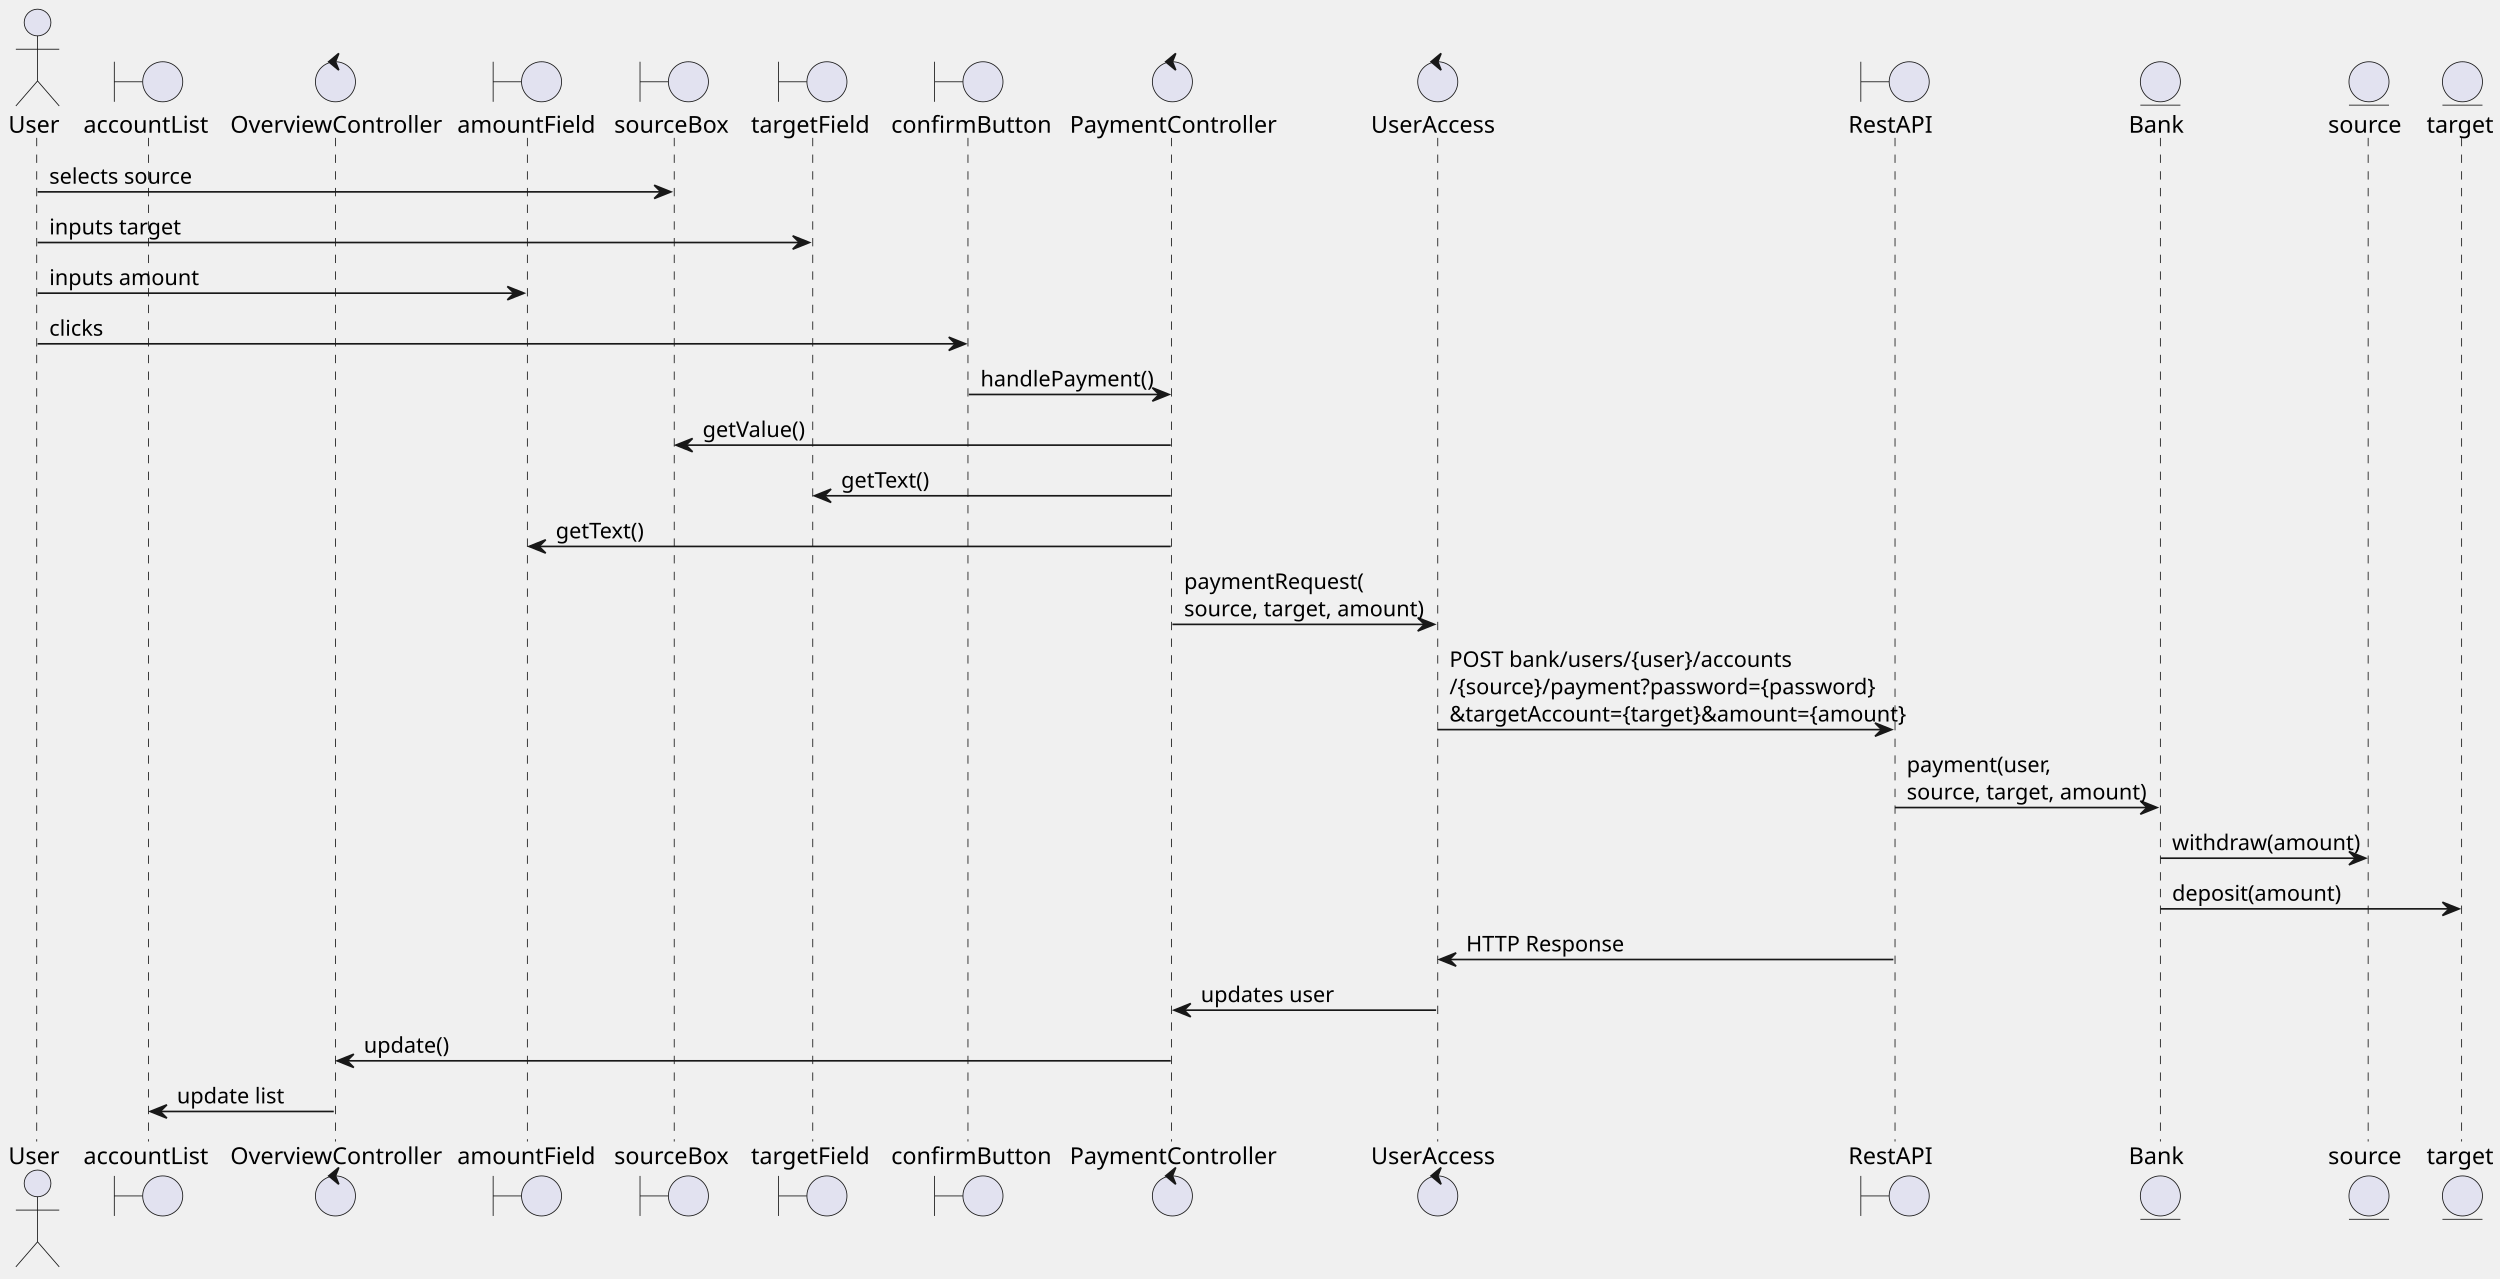
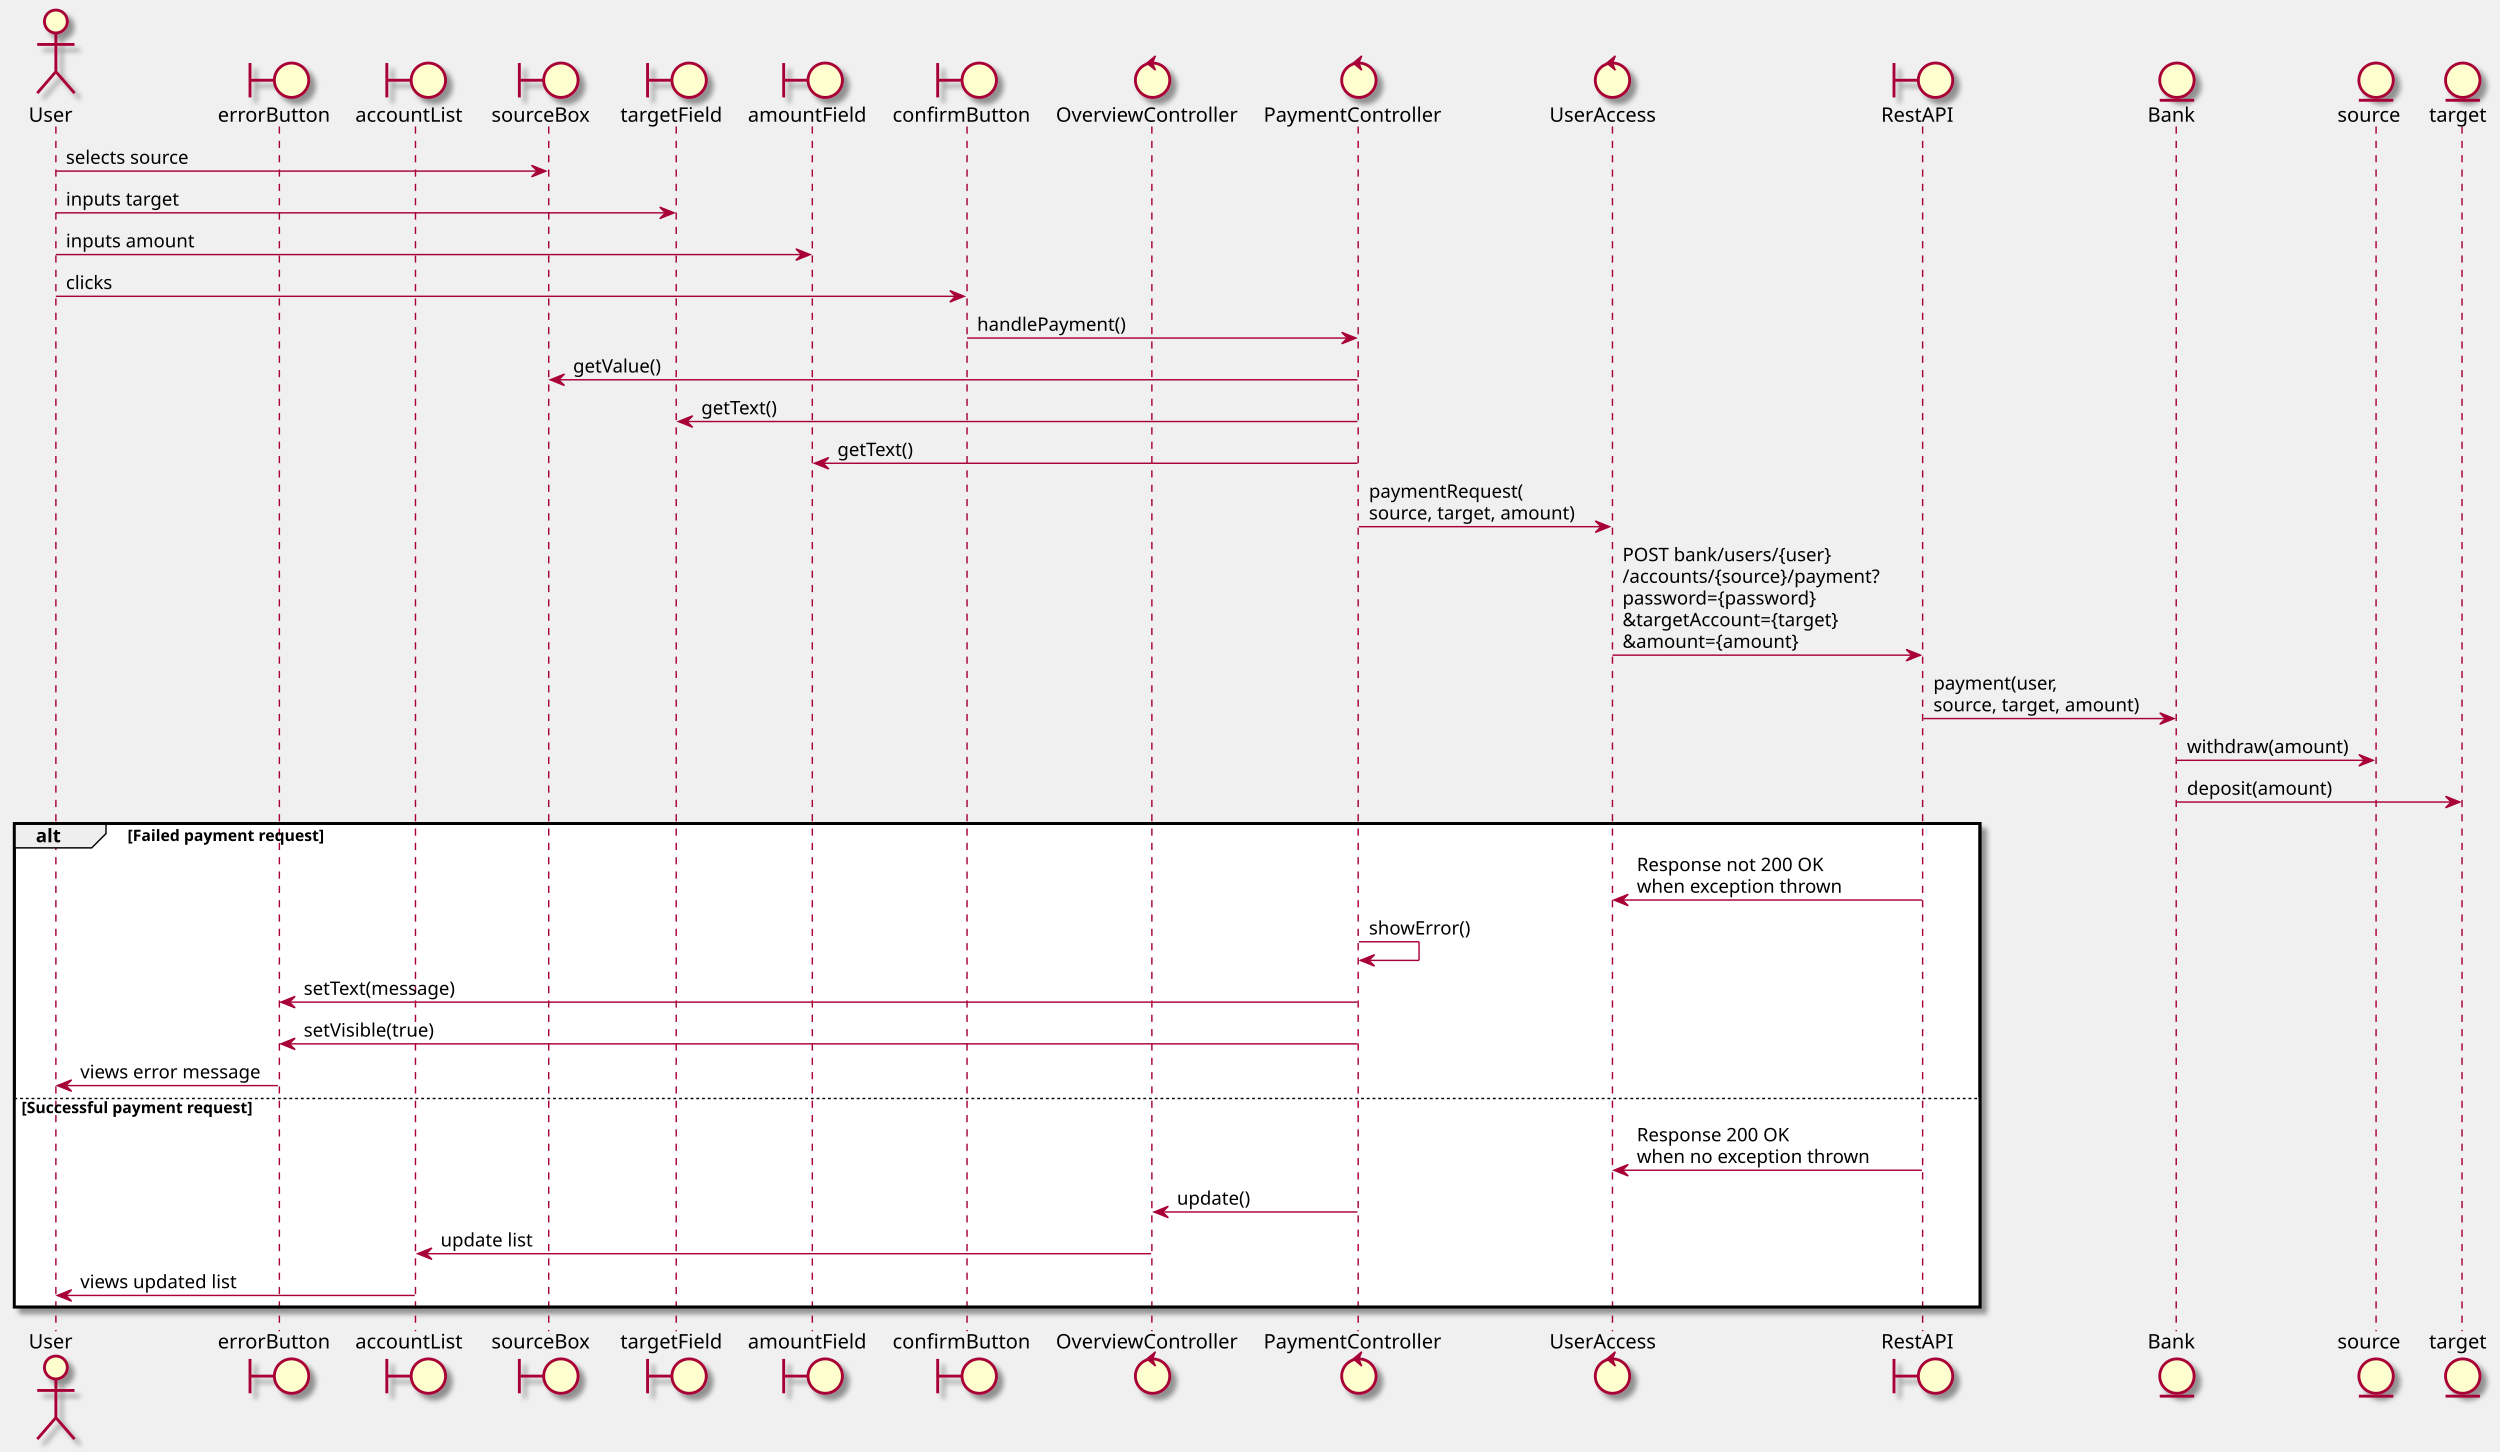
- <svg xmlns="http://www.w3.org/2000/svg" contentStyleType="text/css" height="766px" preserveAspectRatio="none" style="width:1498px;height:766px;background:#FFFFFF;" version="1.1" viewBox="0 0 1498 766" width="1498px" zoomAndPan="magnify">
-   <defs />
+ <svg xmlns="http://www.w3.org/2000/svg" contentScriptType="application/ecmascript" contentStyleType="text/css" height="1013px" preserveAspectRatio="none" style="width:1745px;height:1013px;" version="1.1" viewBox="0 0 1745 1013" width="1745px" zoomAndPan="magnify">
+   <defs>
+     <filter height="300%" id="f124wx76p7he9" width="300%" x="-1" y="-1">
+       <feGaussianBlur result="blurOut" stdDeviation="2.0" />
+       <feColorMatrix in="blurOut" result="blurOut2" type="matrix" values="0 0 0 0 0 0 0 0 0 0 0 0 0 0 0 0 0 0 .4 0" />
+       <feOffset dx="4.0" dy="4.0" in="blurOut2" result="blurOut3" />
+       <feBlend in="SourceGraphic" in2="blurOut3" mode="normal" />
+     </filter>
+   </defs>
  <g>
-     <line style="stroke:#181818;stroke-width:0.5;stroke-dasharray:5.0,5.0;" x1="22" x2="22" y1="82.609" y2="683.992" />
-     <line style="stroke:#181818;stroke-width:0.5;stroke-dasharray:5.0,5.0;" x1="89" x2="89" y1="82.609" y2="683.992" />
-     <line style="stroke:#181818;stroke-width:0.5;stroke-dasharray:5.0,5.0;" x1="201" x2="201" y1="82.609" y2="683.992" />
-     <line style="stroke:#181818;stroke-width:0.5;stroke-dasharray:5.0,5.0;" x1="316" x2="316" y1="82.609" y2="683.992" />
-     <line style="stroke:#181818;stroke-width:0.5;stroke-dasharray:5.0,5.0;" x1="404" x2="404" y1="82.609" y2="683.992" />
-     <line style="stroke:#181818;stroke-width:0.5;stroke-dasharray:5.0,5.0;" x1="487" x2="487" y1="82.609" y2="683.992" />
-     <line style="stroke:#181818;stroke-width:0.5;stroke-dasharray:5.0,5.0;" x1="580" x2="580" y1="82.609" y2="683.992" />
-     <line style="stroke:#181818;stroke-width:0.5;stroke-dasharray:5.0,5.0;" x1="702" x2="702" y1="82.609" y2="683.992" />
-     <line style="stroke:#181818;stroke-width:0.5;stroke-dasharray:5.0,5.0;" x1="861.5" x2="861.5" y1="82.609" y2="683.992" />
-     <line style="stroke:#181818;stroke-width:0.5;stroke-dasharray:5.0,5.0;" x1="1135.5" x2="1135.5" y1="82.609" y2="683.992" />
-     <line style="stroke:#181818;stroke-width:0.5;stroke-dasharray:5.0,5.0;" x1="1294.5" x2="1294.5" y1="82.609" y2="683.992" />
-     <line style="stroke:#181818;stroke-width:0.5;stroke-dasharray:5.0,5.0;" x1="1419" x2="1419" y1="82.609" y2="683.992" />
-     <line style="stroke:#181818;stroke-width:0.5;stroke-dasharray:5.0,5.0;" x1="1475" x2="1475" y1="82.609" y2="683.992" />
-     <text fill="#000000" font-family="sans-serif" font-size="14" lengthAdjust="spacing" textLength="29" x="5" y="79.533">User</text>
-     <ellipse cx="22.5" cy="13.5" fill="#E2E2F0" rx="8" ry="8" style="stroke:#181818;stroke-width:0.5;" />
-     <path d="M22.5,21.5 L22.5,48.5 M9.5,29.5 L35.5,29.5 M22.5,48.5 L9.5,63.5 M22.5,48.5 L35.5,63.5 " fill="none" style="stroke:#181818;stroke-width:0.5;" />
-     <text fill="#000000" font-family="sans-serif" font-size="14" lengthAdjust="spacing" textLength="29" x="5" y="697.525">User</text>
-     <ellipse cx="22.5" cy="709.102" fill="#E2E2F0" rx="8" ry="8" style="stroke:#181818;stroke-width:0.5;" />
-     <path d="M22.5,717.102 L22.5,744.102 M9.5,725.102 L35.5,725.102 M22.5,744.102 L9.5,759.102 M22.5,744.102 L35.5,759.102 " fill="none" style="stroke:#181818;stroke-width:0.5;" />
-     <text fill="#000000" font-family="sans-serif" font-size="14" lengthAdjust="spacing" textLength="72" x="50" y="79.533">accountList</text>
-     <path d="M68.5,37 L68.5,61 M68.5,49 L85.5,49 " fill="none" style="stroke:#181818;stroke-width:0.5;" />
-     <ellipse cx="97.5" cy="49" fill="#E2E2F0" rx="12" ry="12" style="stroke:#181818;stroke-width:0.5;" />
-     <text fill="#000000" font-family="sans-serif" font-size="14" lengthAdjust="spacing" textLength="72" x="50" y="697.525">accountList</text>
-     <path d="M68.5,704.602 L68.5,728.602 M68.5,716.602 L85.5,716.602 " fill="none" style="stroke:#181818;stroke-width:0.5;" />
-     <ellipse cx="97.5" cy="716.602" fill="#E2E2F0" rx="12" ry="12" style="stroke:#181818;stroke-width:0.5;" />
-     <text fill="#000000" font-family="sans-serif" font-size="14" lengthAdjust="spacing" textLength="120" x="138" y="79.533">OverviewController</text>
-     <ellipse cx="201" cy="49" fill="#E2E2F0" rx="12" ry="12" style="stroke:#181818;stroke-width:0.5;" />
-     <polygon fill="#181818" points="197,37,203,32,201,37,203,42,197,37" style="stroke:#181818;stroke-width:1.0;" />
-     <text fill="#000000" font-family="sans-serif" font-size="14" lengthAdjust="spacing" textLength="120" x="138" y="697.525">OverviewController</text>
-     <ellipse cx="201" cy="716.602" fill="#E2E2F0" rx="12" ry="12" style="stroke:#181818;stroke-width:0.5;" />
-     <polygon fill="#181818" points="197,704.602,203,699.602,201,704.602,203,709.602,197,704.602" style="stroke:#181818;stroke-width:1.0;" />
-     <text fill="#000000" font-family="sans-serif" font-size="14" lengthAdjust="spacing" textLength="78" x="274" y="79.533">amountField</text>
-     <path d="M295.5,37 L295.5,61 M295.5,49 L312.5,49 " fill="none" style="stroke:#181818;stroke-width:0.5;" />
-     <ellipse cx="324.5" cy="49" fill="#E2E2F0" rx="12" ry="12" style="stroke:#181818;stroke-width:0.5;" />
-     <text fill="#000000" font-family="sans-serif" font-size="14" lengthAdjust="spacing" textLength="78" x="274" y="697.525">amountField</text>
-     <path d="M295.5,704.602 L295.5,728.602 M295.5,716.602 L312.5,716.602 " fill="none" style="stroke:#181818;stroke-width:0.5;" />
-     <ellipse cx="324.5" cy="716.602" fill="#E2E2F0" rx="12" ry="12" style="stroke:#181818;stroke-width:0.5;" />
-     <text fill="#000000" font-family="sans-serif" font-size="14" lengthAdjust="spacing" textLength="66" x="368" y="79.533">sourceBox</text>
-     <path d="M383.5,37 L383.5,61 M383.5,49 L400.5,49 " fill="none" style="stroke:#181818;stroke-width:0.5;" />
-     <ellipse cx="412.5" cy="49" fill="#E2E2F0" rx="12" ry="12" style="stroke:#181818;stroke-width:0.5;" />
-     <text fill="#000000" font-family="sans-serif" font-size="14" lengthAdjust="spacing" textLength="66" x="368" y="697.525">sourceBox</text>
-     <path d="M383.5,704.602 L383.5,728.602 M383.5,716.602 L400.5,716.602 " fill="none" style="stroke:#181818;stroke-width:0.5;" />
-     <ellipse cx="412.5" cy="716.602" fill="#E2E2F0" rx="12" ry="12" style="stroke:#181818;stroke-width:0.5;" />
-     <text fill="#000000" font-family="sans-serif" font-size="14" lengthAdjust="spacing" textLength="68" x="450" y="79.533">targetField</text>
-     <path d="M466.5,37 L466.5,61 M466.5,49 L483.5,49 " fill="none" style="stroke:#181818;stroke-width:0.5;" />
-     <ellipse cx="495.5" cy="49" fill="#E2E2F0" rx="12" ry="12" style="stroke:#181818;stroke-width:0.5;" />
-     <text fill="#000000" font-family="sans-serif" font-size="14" lengthAdjust="spacing" textLength="68" x="450" y="697.525">targetField</text>
-     <path d="M466.5,704.602 L466.5,728.602 M466.5,716.602 L483.5,716.602 " fill="none" style="stroke:#181818;stroke-width:0.5;" />
-     <ellipse cx="495.5" cy="716.602" fill="#E2E2F0" rx="12" ry="12" style="stroke:#181818;stroke-width:0.5;" />
-     <text fill="#000000" font-family="sans-serif" font-size="14" lengthAdjust="spacing" textLength="87" x="534" y="79.533">confirmButton</text>
-     <path d="M560,37 L560,61 M560,49 L577,49 " fill="none" style="stroke:#181818;stroke-width:0.5;" />
-     <ellipse cx="589" cy="49" fill="#E2E2F0" rx="12" ry="12" style="stroke:#181818;stroke-width:0.5;" />
-     <text fill="#000000" font-family="sans-serif" font-size="14" lengthAdjust="spacing" textLength="87" x="534" y="697.525">confirmButton</text>
-     <path d="M560,704.602 L560,728.602 M560,716.602 L577,716.602 " fill="none" style="stroke:#181818;stroke-width:0.5;" />
-     <ellipse cx="589" cy="716.602" fill="#E2E2F0" rx="12" ry="12" style="stroke:#181818;stroke-width:0.5;" />
-     <text fill="#000000" font-family="sans-serif" font-size="14" lengthAdjust="spacing" textLength="117" x="641" y="79.533">PaymentController</text>
-     <ellipse cx="702.5" cy="49" fill="#E2E2F0" rx="12" ry="12" style="stroke:#181818;stroke-width:0.5;" />
-     <polygon fill="#181818" points="698.5,37,704.5,32,702.5,37,704.5,42,698.5,37" style="stroke:#181818;stroke-width:1.0;" />
-     <text fill="#000000" font-family="sans-serif" font-size="14" lengthAdjust="spacing" textLength="117" x="641" y="697.525">PaymentController</text>
-     <ellipse cx="702.5" cy="716.602" fill="#E2E2F0" rx="12" ry="12" style="stroke:#181818;stroke-width:0.5;" />
-     <polygon fill="#181818" points="698.5,704.602,704.5,699.602,702.5,704.602,704.5,709.602,698.5,704.602" style="stroke:#181818;stroke-width:1.0;" />
-     <text fill="#000000" font-family="sans-serif" font-size="14" lengthAdjust="spacing" textLength="74" x="821.5" y="79.533">UserAccess</text>
-     <ellipse cx="861.5" cy="49" fill="#E2E2F0" rx="12" ry="12" style="stroke:#181818;stroke-width:0.5;" />
-     <polygon fill="#181818" points="857.5,37,863.5,32,861.5,37,863.5,42,857.5,37" style="stroke:#181818;stroke-width:1.0;" />
-     <text fill="#000000" font-family="sans-serif" font-size="14" lengthAdjust="spacing" textLength="74" x="821.5" y="697.525">UserAccess</text>
-     <ellipse cx="861.5" cy="716.602" fill="#E2E2F0" rx="12" ry="12" style="stroke:#181818;stroke-width:0.5;" />
-     <polygon fill="#181818" points="857.5,704.602,863.5,699.602,861.5,704.602,863.5,709.602,857.5,704.602" style="stroke:#181818;stroke-width:1.0;" />
-     <text fill="#000000" font-family="sans-serif" font-size="14" lengthAdjust="spacing" textLength="50" x="1107.5" y="79.533">RestAPI</text>
-     <path d="M1115,37 L1115,61 M1115,49 L1132,49 " fill="none" style="stroke:#181818;stroke-width:0.5;" />
-     <ellipse cx="1144" cy="49" fill="#E2E2F0" rx="12" ry="12" style="stroke:#181818;stroke-width:0.5;" />
-     <text fill="#000000" font-family="sans-serif" font-size="14" lengthAdjust="spacing" textLength="50" x="1107.5" y="697.525">RestAPI</text>
-     <path d="M1115,704.602 L1115,728.602 M1115,716.602 L1132,716.602 " fill="none" style="stroke:#181818;stroke-width:0.5;" />
-     <ellipse cx="1144" cy="716.602" fill="#E2E2F0" rx="12" ry="12" style="stroke:#181818;stroke-width:0.5;" />
-     <text fill="#000000" font-family="sans-serif" font-size="14" lengthAdjust="spacing" textLength="32" x="1275.5" y="79.533">Bank</text>
-     <ellipse cx="1294.5" cy="49" fill="#E2E2F0" rx="12" ry="12" style="stroke:#181818;stroke-width:0.5;" />
-     <line style="stroke:#181818;stroke-width:0.5;" x1="1282.5" x2="1306.5" y1="63" y2="63" />
-     <text fill="#000000" font-family="sans-serif" font-size="14" lengthAdjust="spacing" textLength="32" x="1275.5" y="697.525">Bank</text>
-     <ellipse cx="1294.5" cy="716.602" fill="#E2E2F0" rx="12" ry="12" style="stroke:#181818;stroke-width:0.5;" />
-     <line style="stroke:#181818;stroke-width:0.5;" x1="1282.5" x2="1306.5" y1="730.602" y2="730.602" />
-     <text fill="#000000" font-family="sans-serif" font-size="14" lengthAdjust="spacing" textLength="43" x="1395" y="79.533">source</text>
-     <ellipse cx="1419.5" cy="49" fill="#E2E2F0" rx="12" ry="12" style="stroke:#181818;stroke-width:0.5;" />
-     <line style="stroke:#181818;stroke-width:0.5;" x1="1407.5" x2="1431.5" y1="63" y2="63" />
-     <text fill="#000000" font-family="sans-serif" font-size="14" lengthAdjust="spacing" textLength="43" x="1395" y="697.525">source</text>
-     <ellipse cx="1419.5" cy="716.602" fill="#E2E2F0" rx="12" ry="12" style="stroke:#181818;stroke-width:0.5;" />
-     <line style="stroke:#181818;stroke-width:0.5;" x1="1407.5" x2="1431.5" y1="730.602" y2="730.602" />
-     <text fill="#000000" font-family="sans-serif" font-size="14" lengthAdjust="spacing" textLength="37" x="1454" y="79.533">target</text>
-     <ellipse cx="1475.5" cy="49" fill="#E2E2F0" rx="12" ry="12" style="stroke:#181818;stroke-width:0.5;" />
-     <line style="stroke:#181818;stroke-width:0.5;" x1="1463.5" x2="1487.5" y1="63" y2="63" />
-     <text fill="#000000" font-family="sans-serif" font-size="14" lengthAdjust="spacing" textLength="37" x="1454" y="697.525">target</text>
-     <ellipse cx="1475.5" cy="716.602" fill="#E2E2F0" rx="12" ry="12" style="stroke:#181818;stroke-width:0.5;" />
-     <line style="stroke:#181818;stroke-width:0.5;" x1="1463.5" x2="1487.5" y1="730.602" y2="730.602" />
-     <polygon fill="#181818" points="392,110.961,402,114.961,392,118.961,396,114.961" style="stroke:#181818;stroke-width:1.0;" />
-     <line style="stroke:#181818;stroke-width:1.0;" x1="22.5" x2="398" y1="114.961" y2="114.961" />
-     <text fill="#000000" font-family="sans-serif" font-size="13" lengthAdjust="spacing" textLength="85" x="29.5" y="110.105">selects source</text>
-     <polygon fill="#181818" points="475,141.312,485,145.312,475,149.312,479,145.312" style="stroke:#181818;stroke-width:1.0;" />
-     <line style="stroke:#181818;stroke-width:1.0;" x1="22.5" x2="481" y1="145.312" y2="145.312" />
-     <text fill="#000000" font-family="sans-serif" font-size="13" lengthAdjust="spacing" textLength="72" x="29.5" y="140.456">inputs target</text>
-     <polygon fill="#181818" points="304,171.664,314,175.664,304,179.664,308,175.664" style="stroke:#181818;stroke-width:1.0;" />
-     <line style="stroke:#181818;stroke-width:1.0;" x1="22.5" x2="310" y1="175.664" y2="175.664" />
-     <text fill="#000000" font-family="sans-serif" font-size="13" lengthAdjust="spacing" textLength="82" x="29.5" y="170.808">inputs amount</text>
-     <polygon fill="#181818" points="568.5,202.016,578.5,206.016,568.5,210.016,572.5,206.016" style="stroke:#181818;stroke-width:1.0;" />
-     <line style="stroke:#181818;stroke-width:1.0;" x1="22.5" x2="574.5" y1="206.016" y2="206.016" />
-     <text fill="#000000" font-family="sans-serif" font-size="13" lengthAdjust="spacing" textLength="34" x="29.5" y="201.159">clicks</text>
-     <polygon fill="#181818" points="690.5,232.367,700.5,236.367,690.5,240.367,694.5,236.367" style="stroke:#181818;stroke-width:1.0;" />
-     <line style="stroke:#181818;stroke-width:1.0;" x1="580.5" x2="696.5" y1="236.367" y2="236.367" />
-     <text fill="#000000" font-family="sans-serif" font-size="13" lengthAdjust="spacing" textLength="98" x="587.5" y="231.511">handlePayment()</text>
-     <polygon fill="#181818" points="415,262.719,405,266.719,415,270.719,411,266.719" style="stroke:#181818;stroke-width:1.0;" />
-     <line style="stroke:#181818;stroke-width:1.0;" x1="409" x2="701.5" y1="266.719" y2="266.719" />
-     <text fill="#000000" font-family="sans-serif" font-size="13" lengthAdjust="spacing" textLength="59" x="421" y="261.862">getValue()</text>
-     <polygon fill="#181818" points="498,293.07,488,297.07,498,301.07,494,297.07" style="stroke:#181818;stroke-width:1.0;" />
-     <line style="stroke:#181818;stroke-width:1.0;" x1="492" x2="701.5" y1="297.07" y2="297.07" />
-     <text fill="#000000" font-family="sans-serif" font-size="13" lengthAdjust="spacing" textLength="51" x="504" y="292.214">getText()</text>
-     <polygon fill="#181818" points="327,323.422,317,327.422,327,331.422,323,327.422" style="stroke:#181818;stroke-width:1.0;" />
-     <line style="stroke:#181818;stroke-width:1.0;" x1="321" x2="701.5" y1="327.422" y2="327.422" />
-     <text fill="#000000" font-family="sans-serif" font-size="13" lengthAdjust="spacing" textLength="51" x="333" y="322.565">getText()</text>
-     <polygon fill="#181818" points="849.5,370.125,859.5,374.125,849.5,378.125,853.5,374.125" style="stroke:#181818;stroke-width:1.0;" />
-     <line style="stroke:#181818;stroke-width:1.0;" x1="702.5" x2="855.5" y1="374.125" y2="374.125" />
-     <text fill="#000000" font-family="sans-serif" font-size="13" lengthAdjust="spacing" textLength="102" x="709.5" y="352.917">paymentRequest(</text>
-     <text fill="#000000" font-family="sans-serif" font-size="13" lengthAdjust="spacing" textLength="135" x="709.5" y="369.269">source, target, amount)</text>
-     <polygon fill="#181818" points="1123.5,433.18,1133.5,437.18,1123.5,441.18,1127.5,437.18" style="stroke:#181818;stroke-width:1.0;" />
-     <line style="stroke:#181818;stroke-width:1.0;" x1="861.5" x2="1129.5" y1="437.18" y2="437.18" />
-     <text fill="#000000" font-family="sans-serif" font-size="13" lengthAdjust="spacing" textLength="197" x="868.5" y="399.62">POST bank/users/{user}/accounts</text>
-     <text fill="#000000" font-family="sans-serif" font-size="13" lengthAdjust="spacing" textLength="238" x="868.5" y="415.972">/{source}/payment?password={password}</text>
-     <text fill="#000000" font-family="sans-serif" font-size="13" lengthAdjust="spacing" textLength="250" x="868.5" y="432.323">&amp;targetAccount={target}&amp;amount={amount}</text>
-     <polygon fill="#181818" points="1282.5,479.883,1292.5,483.883,1282.5,487.883,1286.5,483.883" style="stroke:#181818;stroke-width:1.0;" />
-     <line style="stroke:#181818;stroke-width:1.0;" x1="1135.5" x2="1288.5" y1="483.883" y2="483.883" />
-     <text fill="#000000" font-family="sans-serif" font-size="13" lengthAdjust="spacing" textLength="83" x="1142.5" y="462.675">payment(user,</text>
-     <text fill="#000000" font-family="sans-serif" font-size="13" lengthAdjust="spacing" textLength="135" x="1142.5" y="479.026">source, target, amount)</text>
-     <polygon fill="#181818" points="1407.5,510.234,1417.5,514.234,1407.5,518.234,1411.5,514.234" style="stroke:#181818;stroke-width:1.0;" />
-     <line style="stroke:#181818;stroke-width:1.0;" x1="1294.5" x2="1413.5" y1="514.234" y2="514.234" />
-     <text fill="#000000" font-family="sans-serif" font-size="13" lengthAdjust="spacing" textLength="101" x="1301.5" y="509.378">withdraw(amount)</text>
-     <polygon fill="#181818" points="1463.5,540.586,1473.5,544.586,1463.5,548.586,1467.5,544.586" style="stroke:#181818;stroke-width:1.0;" />
-     <line style="stroke:#181818;stroke-width:1.0;" x1="1294.5" x2="1469.5" y1="544.586" y2="544.586" />
-     <text fill="#000000" font-family="sans-serif" font-size="13" lengthAdjust="spacing" textLength="93" x="1301.5" y="539.73">deposit(amount)</text>
-     <polygon fill="#181818" points="872.5,570.938,862.5,574.938,872.5,578.938,868.5,574.938" style="stroke:#181818;stroke-width:1.0;" />
-     <line style="stroke:#181818;stroke-width:1.0;" x1="866.5" x2="1134.5" y1="574.938" y2="574.938" />
-     <text fill="#000000" font-family="sans-serif" font-size="13" lengthAdjust="spacing" textLength="94" x="878.5" y="570.081">HTTP Response</text>
-     <polygon fill="#181818" points="713.5,601.289,703.5,605.289,713.5,609.289,709.5,605.289" style="stroke:#181818;stroke-width:1.0;" />
-     <line style="stroke:#181818;stroke-width:1.0;" x1="707.5" x2="860.5" y1="605.289" y2="605.289" />
-     <text fill="#000000" font-family="sans-serif" font-size="13" lengthAdjust="spacing" textLength="75" x="719.5" y="600.433">updates user</text>
-     <polygon fill="#181818" points="212,631.641,202,635.641,212,639.641,208,635.641" style="stroke:#181818;stroke-width:1.0;" />
-     <line style="stroke:#181818;stroke-width:1.0;" x1="206" x2="701.5" y1="635.641" y2="635.641" />
-     <text fill="#000000" font-family="sans-serif" font-size="13" lengthAdjust="spacing" textLength="47" x="218" y="630.784">update()</text>
-     <polygon fill="#181818" points="100,661.992,90,665.992,100,669.992,96,665.992" style="stroke:#181818;stroke-width:1.0;" />
-     <line style="stroke:#181818;stroke-width:1.0;" x1="94" x2="200" y1="665.992" y2="665.992" />
-     <text fill="#000000" font-family="sans-serif" font-size="13" lengthAdjust="spacing" textLength="60" x="106" y="661.136">update list</text>
+     <rect fill="#FFFFFF" filter="url(#f124wx76p7he9)" height="337.398" style="stroke:#000000;stroke-width:2.0;" width="1372" x="10" y="574.82" />
+     <rect fill="#FFFFFF" height="146.469" style="stroke:none;stroke-width:1.0;" width="1372" x="10" y="765.75" />
+     <line style="stroke:#A80036;stroke-width:1.0;stroke-dasharray:5.0,5.0;" x1="39" x2="39" y1="88.297" y2="929.219" />
+     <line style="stroke:#A80036;stroke-width:1.0;stroke-dasharray:5.0,5.0;" x1="195" x2="195" y1="88.297" y2="929.219" />
+     <line style="stroke:#A80036;stroke-width:1.0;stroke-dasharray:5.0,5.0;" x1="290" x2="290" y1="88.297" y2="929.219" />
+     <line style="stroke:#A80036;stroke-width:1.0;stroke-dasharray:5.0,5.0;" x1="383" x2="383" y1="88.297" y2="929.219" />
+     <line style="stroke:#A80036;stroke-width:1.0;stroke-dasharray:5.0,5.0;" x1="472" x2="472" y1="88.297" y2="929.219" />
+     <line style="stroke:#A80036;stroke-width:1.0;stroke-dasharray:5.0,5.0;" x1="567" x2="567" y1="88.297" y2="929.219" />
+     <line style="stroke:#A80036;stroke-width:1.0;stroke-dasharray:5.0,5.0;" x1="675" x2="675" y1="88.297" y2="929.219" />
+     <line style="stroke:#A80036;stroke-width:1.0;stroke-dasharray:5.0,5.0;" x1="804" x2="804" y1="88.297" y2="929.219" />
+     <line style="stroke:#A80036;stroke-width:1.0;stroke-dasharray:5.0,5.0;" x1="948" x2="948" y1="88.297" y2="929.219" />
+     <line style="stroke:#A80036;stroke-width:1.0;stroke-dasharray:5.0,5.0;" x1="1125.5" x2="1125.5" y1="88.297" y2="929.219" />
+     <line style="stroke:#A80036;stroke-width:1.0;stroke-dasharray:5.0,5.0;" x1="1342" x2="1342" y1="88.297" y2="929.219" />
+     <line style="stroke:#A80036;stroke-width:1.0;stroke-dasharray:5.0,5.0;" x1="1519" x2="1519" y1="88.297" y2="929.219" />
+     <line style="stroke:#A80036;stroke-width:1.0;stroke-dasharray:5.0,5.0;" x1="1658.5" x2="1658.5" y1="88.297" y2="929.219" />
+     <line style="stroke:#A80036;stroke-width:1.0;stroke-dasharray:5.0,5.0;" x1="1718.5" x2="1718.5" y1="88.297" y2="929.219" />
+     <text fill="#000000" font-family="sans-serif" font-size="14" lengthAdjust="spacing" textLength="32" x="20" y="84.995">User</text>
+     <ellipse cx="39" cy="15" fill="#FEFECE" filter="url(#f124wx76p7he9)" rx="8" ry="8" style="stroke:#A80036;stroke-width:2.0;" />
+     <path d="M39,23 L39,50 M26,31 L52,31 M39,50 L26,65 M39,50 L52,65 " fill="none" filter="url(#f124wx76p7he9)" style="stroke:#A80036;stroke-width:2.0;" />
+     <text fill="#000000" font-family="sans-serif" font-size="14" lengthAdjust="spacing" textLength="32" x="20" y="941.214">User</text>
+     <ellipse cx="39" cy="954.516" fill="#FEFECE" filter="url(#f124wx76p7he9)" rx="8" ry="8" style="stroke:#A80036;stroke-width:2.0;" />
+     <path d="M39,962.516 L39,989.516 M26,970.516 L52,970.516 M39,989.516 L26,1004.516 M39,989.516 L52,1004.516 " fill="none" filter="url(#f124wx76p7he9)" style="stroke:#A80036;stroke-width:2.0;" />
+     <text fill="#000000" font-family="sans-serif" font-size="14" lengthAdjust="spacing" textLength="80" x="152" y="84.995">errorButton</text>
+     <path d="M174.5,44 L174.5,68 M174.5,56 L191.5,56 " fill="none" filter="url(#f124wx76p7he9)" style="stroke:#A80036;stroke-width:2.0;" />
+     <ellipse cx="203.5" cy="56" fill="#FEFECE" filter="url(#f124wx76p7he9)" rx="12" ry="12" style="stroke:#A80036;stroke-width:2.0;" />
+     <text fill="#000000" font-family="sans-serif" font-size="14" lengthAdjust="spacing" textLength="80" x="152" y="941.214">errorButton</text>
+     <path d="M174.5,948.516 L174.5,972.516 M174.5,960.516 L191.5,960.516 " fill="none" filter="url(#f124wx76p7he9)" style="stroke:#A80036;stroke-width:2.0;" />
+     <ellipse cx="203.5" cy="960.516" fill="#FEFECE" filter="url(#f124wx76p7he9)" rx="12" ry="12" style="stroke:#A80036;stroke-width:2.0;" />
+     <text fill="#000000" font-family="sans-serif" font-size="14" lengthAdjust="spacing" textLength="79" x="248" y="84.995">accountList</text>
+     <path d="M270,44 L270,68 M270,56 L287,56 " fill="none" filter="url(#f124wx76p7he9)" style="stroke:#A80036;stroke-width:2.0;" />
+     <ellipse cx="299" cy="56" fill="#FEFECE" filter="url(#f124wx76p7he9)" rx="12" ry="12" style="stroke:#A80036;stroke-width:2.0;" />
+     <text fill="#000000" font-family="sans-serif" font-size="14" lengthAdjust="spacing" textLength="79" x="248" y="941.214">accountList</text>
+     <path d="M270,948.516 L270,972.516 M270,960.516 L287,960.516 " fill="none" filter="url(#f124wx76p7he9)" style="stroke:#A80036;stroke-width:2.0;" />
+     <ellipse cx="299" cy="960.516" fill="#FEFECE" filter="url(#f124wx76p7he9)" rx="12" ry="12" style="stroke:#A80036;stroke-width:2.0;" />
+     <text fill="#000000" font-family="sans-serif" font-size="14" lengthAdjust="spacing" textLength="74" x="343" y="84.995">sourceBox</text>
+     <path d="M362.5,44 L362.5,68 M362.5,56 L379.5,56 " fill="none" filter="url(#f124wx76p7he9)" style="stroke:#A80036;stroke-width:2.0;" />
+     <ellipse cx="391.5" cy="56" fill="#FEFECE" filter="url(#f124wx76p7he9)" rx="12" ry="12" style="stroke:#A80036;stroke-width:2.0;" />
+     <text fill="#000000" font-family="sans-serif" font-size="14" lengthAdjust="spacing" textLength="74" x="343" y="941.214">sourceBox</text>
+     <path d="M362.5,948.516 L362.5,972.516 M362.5,960.516 L379.5,960.516 " fill="none" filter="url(#f124wx76p7he9)" style="stroke:#A80036;stroke-width:2.0;" />
+     <ellipse cx="391.5" cy="960.516" fill="#FEFECE" filter="url(#f124wx76p7he9)" rx="12" ry="12" style="stroke:#A80036;stroke-width:2.0;" />
+     <text fill="#000000" font-family="sans-serif" font-size="14" lengthAdjust="spacing" textLength="73" x="433" y="84.995">targetField</text>
+     <path d="M452,44 L452,68 M452,56 L469,56 " fill="none" filter="url(#f124wx76p7he9)" style="stroke:#A80036;stroke-width:2.0;" />
+     <ellipse cx="481" cy="56" fill="#FEFECE" filter="url(#f124wx76p7he9)" rx="12" ry="12" style="stroke:#A80036;stroke-width:2.0;" />
+     <text fill="#000000" font-family="sans-serif" font-size="14" lengthAdjust="spacing" textLength="73" x="433" y="941.214">targetField</text>
+     <path d="M452,948.516 L452,972.516 M452,960.516 L469,960.516 " fill="none" filter="url(#f124wx76p7he9)" style="stroke:#A80036;stroke-width:2.0;" />
+     <ellipse cx="481" cy="960.516" fill="#FEFECE" filter="url(#f124wx76p7he9)" rx="12" ry="12" style="stroke:#A80036;stroke-width:2.0;" />
+     <text fill="#000000" font-family="sans-serif" font-size="14" lengthAdjust="spacing" textLength="85" x="522" y="84.995">amountField</text>
+     <path d="M547,44 L547,68 M547,56 L564,56 " fill="none" filter="url(#f124wx76p7he9)" style="stroke:#A80036;stroke-width:2.0;" />
+     <ellipse cx="576" cy="56" fill="#FEFECE" filter="url(#f124wx76p7he9)" rx="12" ry="12" style="stroke:#A80036;stroke-width:2.0;" />
+     <text fill="#000000" font-family="sans-serif" font-size="14" lengthAdjust="spacing" textLength="85" x="522" y="941.214">amountField</text>
+     <path d="M547,948.516 L547,972.516 M547,960.516 L564,960.516 " fill="none" filter="url(#f124wx76p7he9)" style="stroke:#A80036;stroke-width:2.0;" />
+     <ellipse cx="576" cy="960.516" fill="#FEFECE" filter="url(#f124wx76p7he9)" rx="12" ry="12" style="stroke:#A80036;stroke-width:2.0;" />
+     <text fill="#000000" font-family="sans-serif" font-size="14" lengthAdjust="spacing" textLength="98" x="623" y="84.995">confirmButton</text>
+     <path d="M654.5,44 L654.5,68 M654.5,56 L671.5,56 " fill="none" filter="url(#f124wx76p7he9)" style="stroke:#A80036;stroke-width:2.0;" />
+     <ellipse cx="683.5" cy="56" fill="#FEFECE" filter="url(#f124wx76p7he9)" rx="12" ry="12" style="stroke:#A80036;stroke-width:2.0;" />
+     <text fill="#000000" font-family="sans-serif" font-size="14" lengthAdjust="spacing" textLength="98" x="623" y="941.214">confirmButton</text>
+     <path d="M654.5,948.516 L654.5,972.516 M654.5,960.516 L671.5,960.516 " fill="none" filter="url(#f124wx76p7he9)" style="stroke:#A80036;stroke-width:2.0;" />
+     <ellipse cx="683.5" cy="960.516" fill="#FEFECE" filter="url(#f124wx76p7he9)" rx="12" ry="12" style="stroke:#A80036;stroke-width:2.0;" />
+     <text fill="#000000" font-family="sans-serif" font-size="14" lengthAdjust="spacing" textLength="129" x="737" y="84.995">OverviewController</text>
+     <ellipse cx="804.5" cy="56" fill="#FEFECE" filter="url(#f124wx76p7he9)" rx="12" ry="12" style="stroke:#A80036;stroke-width:2.0;" />
+     <polygon fill="#A80036" points="800.5,44,806.5,39,804.5,44,806.5,49,800.5,44" style="stroke:#A80036;stroke-width:1.0;" />
+     <text fill="#000000" font-family="sans-serif" font-size="14" lengthAdjust="spacing" textLength="129" x="737" y="941.214">OverviewController</text>
+     <ellipse cx="804.5" cy="960.516" fill="#FEFECE" filter="url(#f124wx76p7he9)" rx="12" ry="12" style="stroke:#A80036;stroke-width:2.0;" />
+     <polygon fill="#A80036" points="800.5,948.516,806.5,943.516,804.5,948.516,806.5,953.516,800.5,948.516" style="stroke:#A80036;stroke-width:1.0;" />
+     <text fill="#000000" font-family="sans-serif" font-size="14" lengthAdjust="spacing" textLength="127" x="882" y="84.995">PaymentController</text>
+     <ellipse cx="948.5" cy="56" fill="#FEFECE" filter="url(#f124wx76p7he9)" rx="12" ry="12" style="stroke:#A80036;stroke-width:2.0;" />
+     <polygon fill="#A80036" points="944.5,44,950.5,39,948.5,44,950.5,49,944.5,44" style="stroke:#A80036;stroke-width:1.0;" />
+     <text fill="#000000" font-family="sans-serif" font-size="14" lengthAdjust="spacing" textLength="127" x="882" y="941.214">PaymentController</text>
+     <ellipse cx="948.5" cy="960.516" fill="#FEFECE" filter="url(#f124wx76p7he9)" rx="12" ry="12" style="stroke:#A80036;stroke-width:2.0;" />
+     <polygon fill="#A80036" points="944.5,948.516,950.5,943.516,948.5,948.516,950.5,953.516,944.5,948.516" style="stroke:#A80036;stroke-width:1.0;" />
+     <text fill="#000000" font-family="sans-serif" font-size="14" lengthAdjust="spacing" textLength="82" x="1081.5" y="84.995">UserAccess</text>
+     <ellipse cx="1125.5" cy="56" fill="#FEFECE" filter="url(#f124wx76p7he9)" rx="12" ry="12" style="stroke:#A80036;stroke-width:2.0;" />
+     <polygon fill="#A80036" points="1121.5,44,1127.5,39,1125.5,44,1127.5,49,1121.5,44" style="stroke:#A80036;stroke-width:1.0;" />
+     <text fill="#000000" font-family="sans-serif" font-size="14" lengthAdjust="spacing" textLength="82" x="1081.5" y="941.214">UserAccess</text>
+     <ellipse cx="1125.5" cy="960.516" fill="#FEFECE" filter="url(#f124wx76p7he9)" rx="12" ry="12" style="stroke:#A80036;stroke-width:2.0;" />
+     <polygon fill="#A80036" points="1121.5,948.516,1127.5,943.516,1125.5,948.516,1127.5,953.516,1121.5,948.516" style="stroke:#A80036;stroke-width:1.0;" />
+     <text fill="#000000" font-family="sans-serif" font-size="14" lengthAdjust="spacing" textLength="53" x="1313" y="84.995">RestAPI</text>
+     <path d="M1322,44 L1322,68 M1322,56 L1339,56 " fill="none" filter="url(#f124wx76p7he9)" style="stroke:#A80036;stroke-width:2.0;" />
+     <ellipse cx="1351" cy="56" fill="#FEFECE" filter="url(#f124wx76p7he9)" rx="12" ry="12" style="stroke:#A80036;stroke-width:2.0;" />
+     <text fill="#000000" font-family="sans-serif" font-size="14" lengthAdjust="spacing" textLength="53" x="1313" y="941.214">RestAPI</text>
+     <path d="M1322,948.516 L1322,972.516 M1322,960.516 L1339,960.516 " fill="none" filter="url(#f124wx76p7he9)" style="stroke:#A80036;stroke-width:2.0;" />
+     <ellipse cx="1351" cy="960.516" fill="#FEFECE" filter="url(#f124wx76p7he9)" rx="12" ry="12" style="stroke:#A80036;stroke-width:2.0;" />
+     <text fill="#000000" font-family="sans-serif" font-size="14" lengthAdjust="spacing" textLength="35" x="1499" y="84.995">Bank</text>
+     <ellipse cx="1519.5" cy="56" fill="#FEFECE" filter="url(#f124wx76p7he9)" rx="12" ry="12" style="stroke:#A80036;stroke-width:2.0;" />
+     <line style="stroke:#A80036;stroke-width:2.0;" x1="1507.5" x2="1531.5" y1="70" y2="70" />
+     <text fill="#000000" font-family="sans-serif" font-size="14" lengthAdjust="spacing" textLength="35" x="1499" y="941.214">Bank</text>
+     <ellipse cx="1519.5" cy="960.516" fill="#FEFECE" filter="url(#f124wx76p7he9)" rx="12" ry="12" style="stroke:#A80036;stroke-width:2.0;" />
+     <line style="stroke:#A80036;stroke-width:2.0;" x1="1507.5" x2="1531.5" y1="974.516" y2="974.516" />
+     <text fill="#000000" font-family="sans-serif" font-size="14" lengthAdjust="spacing" textLength="48" x="1631.5" y="84.995">source</text>
+     <ellipse cx="1658.5" cy="56" fill="#FEFECE" filter="url(#f124wx76p7he9)" rx="12" ry="12" style="stroke:#A80036;stroke-width:2.0;" />
+     <line style="stroke:#A80036;stroke-width:2.0;" x1="1646.5" x2="1670.5" y1="70" y2="70" />
+     <text fill="#000000" font-family="sans-serif" font-size="14" lengthAdjust="spacing" textLength="48" x="1631.5" y="941.214">source</text>
+     <ellipse cx="1658.5" cy="960.516" fill="#FEFECE" filter="url(#f124wx76p7he9)" rx="12" ry="12" style="stroke:#A80036;stroke-width:2.0;" />
+     <line style="stroke:#A80036;stroke-width:2.0;" x1="1646.5" x2="1670.5" y1="974.516" y2="974.516" />
+     <text fill="#000000" font-family="sans-serif" font-size="14" lengthAdjust="spacing" textLength="41" x="1695.5" y="84.995">target</text>
+     <ellipse cx="1719" cy="56" fill="#FEFECE" filter="url(#f124wx76p7he9)" rx="12" ry="12" style="stroke:#A80036;stroke-width:2.0;" />
+     <line style="stroke:#A80036;stroke-width:2.0;" x1="1707" x2="1731" y1="70" y2="70" />
+     <text fill="#000000" font-family="sans-serif" font-size="14" lengthAdjust="spacing" textLength="41" x="1695.5" y="941.214">target</text>
+     <ellipse cx="1719" cy="960.516" fill="#FEFECE" filter="url(#f124wx76p7he9)" rx="12" ry="12" style="stroke:#A80036;stroke-width:2.0;" />
+     <line style="stroke:#A80036;stroke-width:2.0;" x1="1707" x2="1731" y1="974.516" y2="974.516" />
+     <polygon fill="#A80036" points="371,115.43,381,119.43,371,123.43,375,119.43" style="stroke:#A80036;stroke-width:1.0;" />
+     <line style="stroke:#A80036;stroke-width:1.0;" x1="39" x2="377" y1="119.43" y2="119.43" />
+     <text fill="#000000" font-family="sans-serif" font-size="13" lengthAdjust="spacing" textLength="92" x="46" y="114.364">selects source</text>
+     <polygon fill="#A80036" points="460.5,144.562,470.5,148.562,460.5,152.562,464.5,148.562" style="stroke:#A80036;stroke-width:1.0;" />
+     <line style="stroke:#A80036;stroke-width:1.0;" x1="39" x2="466.5" y1="148.562" y2="148.562" />
+     <text fill="#000000" font-family="sans-serif" font-size="13" lengthAdjust="spacing" textLength="82" x="46" y="143.497">inputs target</text>
+     <polygon fill="#A80036" points="555.5,173.695,565.5,177.695,555.5,181.695,559.5,177.695" style="stroke:#A80036;stroke-width:1.0;" />
+     <line style="stroke:#A80036;stroke-width:1.0;" x1="39" x2="561.5" y1="177.695" y2="177.695" />
+     <text fill="#000000" font-family="sans-serif" font-size="13" lengthAdjust="spacing" textLength="93" x="46" y="172.629">inputs amount</text>
+     <polygon fill="#A80036" points="663,202.828,673,206.828,663,210.828,667,206.828" style="stroke:#A80036;stroke-width:1.0;" />
+     <line style="stroke:#A80036;stroke-width:1.0;" x1="39" x2="669" y1="206.828" y2="206.828" />
+     <text fill="#000000" font-family="sans-serif" font-size="13" lengthAdjust="spacing" textLength="34" x="46" y="201.762">clicks</text>
+     <polygon fill="#A80036" points="936.5,231.961,946.5,235.961,936.5,239.961,940.5,235.961" style="stroke:#A80036;stroke-width:1.0;" />
+     <line style="stroke:#A80036;stroke-width:1.0;" x1="675" x2="942.5" y1="235.961" y2="235.961" />
+     <text fill="#000000" font-family="sans-serif" font-size="13" lengthAdjust="spacing" textLength="110" x="682" y="230.895">handlePayment()</text>
+     <polygon fill="#A80036" points="394,261.094,384,265.094,394,269.094,390,265.094" style="stroke:#A80036;stroke-width:1.0;" />
+     <line style="stroke:#A80036;stroke-width:1.0;" x1="388" x2="947.5" y1="265.094" y2="265.094" />
+     <text fill="#000000" font-family="sans-serif" font-size="13" lengthAdjust="spacing" textLength="67" x="400" y="260.028">getValue()</text>
+     <polygon fill="#A80036" points="483.5,290.227,473.5,294.227,483.5,298.227,479.5,294.227" style="stroke:#A80036;stroke-width:1.0;" />
+     <line style="stroke:#A80036;stroke-width:1.0;" x1="477.5" x2="947.5" y1="294.227" y2="294.227" />
+     <text fill="#000000" font-family="sans-serif" font-size="13" lengthAdjust="spacing" textLength="58" x="489.5" y="289.161">getText()</text>
+     <polygon fill="#A80036" points="578.5,319.359,568.5,323.359,578.5,327.359,574.5,323.359" style="stroke:#A80036;stroke-width:1.0;" />
+     <line style="stroke:#A80036;stroke-width:1.0;" x1="572.5" x2="947.5" y1="323.359" y2="323.359" />
+     <text fill="#000000" font-family="sans-serif" font-size="13" lengthAdjust="spacing" textLength="58" x="584.5" y="318.293">getText()</text>
+     <polygon fill="#A80036" points="1113.5,363.625,1123.5,367.625,1113.5,371.625,1117.5,367.625" style="stroke:#A80036;stroke-width:1.0;" />
+     <line style="stroke:#A80036;stroke-width:1.0;" x1="948.5" x2="1119.5" y1="367.625" y2="367.625" />
+     <text fill="#000000" font-family="sans-serif" font-size="13" lengthAdjust="spacing" textLength="114" x="955.5" y="347.426">paymentRequest(</text>
+     <text fill="#000000" font-family="sans-serif" font-size="13" lengthAdjust="spacing" textLength="153" x="955.5" y="362.559">source, target, amount)</text>
+     <polygon fill="#A80036" points="1330.5,453.289,1340.5,457.289,1330.5,461.289,1334.5,457.289" style="stroke:#A80036;stroke-width:1.0;" />
+     <line style="stroke:#A80036;stroke-width:1.0;" x1="1125.5" x2="1336.5" y1="457.289" y2="457.289" />
+     <text fill="#000000" font-family="sans-serif" font-size="13" lengthAdjust="spacing" textLength="156" x="1132.5" y="391.692">POST bank/users/{user}</text>
+     <text fill="#000000" font-family="sans-serif" font-size="13" lengthAdjust="spacing" textLength="193" x="1132.5" y="406.825">/accounts/{source}/payment?</text>
+     <text fill="#000000" font-family="sans-serif" font-size="13" lengthAdjust="spacing" textLength="147" x="1132.5" y="421.957">password={password}</text>
+     <text fill="#000000" font-family="sans-serif" font-size="13" lengthAdjust="spacing" textLength="168" x="1132.5" y="437.09">&amp;targetAccount={target}</text>
+     <text fill="#000000" font-family="sans-serif" font-size="13" lengthAdjust="spacing" textLength="138" x="1132.5" y="452.223">&amp;amount={amount}</text>
+     <polygon fill="#A80036" points="1507.5,497.555,1517.5,501.555,1507.5,505.555,1511.5,501.555" style="stroke:#A80036;stroke-width:1.0;" />
+     <line style="stroke:#A80036;stroke-width:1.0;" x1="1342.5" x2="1513.5" y1="501.555" y2="501.555" />
+     <text fill="#000000" font-family="sans-serif" font-size="13" lengthAdjust="spacing" textLength="94" x="1349.5" y="481.356">payment(user,</text>
+     <text fill="#000000" font-family="sans-serif" font-size="13" lengthAdjust="spacing" textLength="153" x="1349.5" y="496.489">source, target, amount)</text>
+     <polygon fill="#A80036" points="1646.5,526.688,1656.5,530.688,1646.5,534.688,1650.5,530.688" style="stroke:#A80036;stroke-width:1.0;" />
+     <line style="stroke:#A80036;stroke-width:1.0;" x1="1519.5" x2="1652.5" y1="530.688" y2="530.688" />
+     <text fill="#000000" font-family="sans-serif" font-size="13" lengthAdjust="spacing" textLength="115" x="1526.5" y="525.622">withdraw(amount)</text>
+     <polygon fill="#A80036" points="1707,555.82,1717,559.82,1707,563.82,1711,559.82" style="stroke:#A80036;stroke-width:1.0;" />
+     <line style="stroke:#A80036;stroke-width:1.0;" x1="1519.5" x2="1713" y1="559.82" y2="559.82" />
+     <text fill="#000000" font-family="sans-serif" font-size="13" lengthAdjust="spacing" textLength="107" x="1526.5" y="554.754">deposit(amount)</text>
+     <path d="M10,574.82 L74,574.82 L74,581.82 L64,591.82 L10,591.82 L10,574.82 " fill="#EEEEEE" style="stroke:#000000;stroke-width:1.0;" />
+     <rect fill="none" height="337.398" style="stroke:#000000;stroke-width:2.0;" width="1372" x="10" y="574.82" />
+     <text fill="#000000" font-family="sans-serif" font-size="13" font-weight="bold" lengthAdjust="spacing" textLength="19" x="25" y="587.887">alt</text>
+     <text fill="#000000" font-family="sans-serif" font-size="11" font-weight="bold" lengthAdjust="spacing" textLength="162" x="89" y="587.031">[Failed payment request]</text>
+     <polygon fill="#A80036" points="1136.5,624.219,1126.5,628.219,1136.5,632.219,1132.5,628.219" style="stroke:#A80036;stroke-width:1.0;" />
+     <line style="stroke:#A80036;stroke-width:1.0;" x1="1130.5" x2="1341.5" y1="628.219" y2="628.219" />
+     <text fill="#000000" font-family="sans-serif" font-size="13" lengthAdjust="spacing" textLength="137" x="1142.5" y="608.02">Response not 200 OK</text>
+     <text fill="#000000" font-family="sans-serif" font-size="13" lengthAdjust="spacing" textLength="146" x="1142.5" y="623.153">when exception thrown</text>
+     <line style="stroke:#A80036;stroke-width:1.0;" x1="948.5" x2="990.5" y1="657.352" y2="657.352" />
+     <line style="stroke:#A80036;stroke-width:1.0;" x1="990.5" x2="990.5" y1="657.352" y2="670.352" />
+     <line style="stroke:#A80036;stroke-width:1.0;" x1="949.5" x2="990.5" y1="670.352" y2="670.352" />
+     <polygon fill="#A80036" points="959.5,666.352,949.5,670.352,959.5,674.352,955.5,670.352" style="stroke:#A80036;stroke-width:1.0;" />
+     <text fill="#000000" font-family="sans-serif" font-size="13" lengthAdjust="spacing" textLength="73" x="955.5" y="652.286">showError()</text>
+     <polygon fill="#A80036" points="206,695.484,196,699.484,206,703.484,202,699.484" style="stroke:#A80036;stroke-width:1.0;" />
+     <line style="stroke:#A80036;stroke-width:1.0;" x1="200" x2="947.5" y1="699.484" y2="699.484" />
+     <text fill="#000000" font-family="sans-serif" font-size="13" lengthAdjust="spacing" textLength="116" x="212" y="694.418">setText(message)</text>
+     <polygon fill="#A80036" points="206,724.617,196,728.617,206,732.617,202,728.617" style="stroke:#A80036;stroke-width:1.0;" />
+     <line style="stroke:#A80036;stroke-width:1.0;" x1="200" x2="947.5" y1="728.617" y2="728.617" />
+     <text fill="#000000" font-family="sans-serif" font-size="13" lengthAdjust="spacing" textLength="97" x="212" y="723.551">setVisible(true)</text>
+     <polygon fill="#A80036" points="50,753.75,40,757.75,50,761.75,46,757.75" style="stroke:#A80036;stroke-width:1.0;" />
+     <line style="stroke:#A80036;stroke-width:1.0;" x1="44" x2="194" y1="757.75" y2="757.75" />
+     <text fill="#000000" font-family="sans-serif" font-size="13" lengthAdjust="spacing" textLength="132" x="56" y="752.684">views error message</text>
+     <line style="stroke:#000000;stroke-width:1.0;stroke-dasharray:2.0,2.0;" x1="10" x2="1382" y1="766.75" y2="766.75" />
+     <text fill="#000000" font-family="sans-serif" font-size="11" font-weight="bold" lengthAdjust="spacing" textLength="191" x="15" y="776.96">[Successful payment request]</text>
+     <polygon fill="#A80036" points="1136.5,812.82,1126.5,816.82,1136.5,820.82,1132.5,816.82" style="stroke:#A80036;stroke-width:1.0;" />
+     <line style="stroke:#A80036;stroke-width:1.0;" x1="1130.5" x2="1341.5" y1="816.82" y2="816.82" />
+     <text fill="#000000" font-family="sans-serif" font-size="13" lengthAdjust="spacing" textLength="112" x="1142.5" y="796.622">Response 200 OK</text>
+     <text fill="#000000" font-family="sans-serif" font-size="13" lengthAdjust="spacing" textLength="166" x="1142.5" y="811.754">when no exception thrown</text>
+     <polygon fill="#A80036" points="815.5,841.953,805.5,845.953,815.5,849.953,811.5,845.953" style="stroke:#A80036;stroke-width:1.0;" />
+     <line style="stroke:#A80036;stroke-width:1.0;" x1="809.5" x2="947.5" y1="845.953" y2="845.953" />
+     <text fill="#000000" font-family="sans-serif" font-size="13" lengthAdjust="spacing" textLength="55" x="821.5" y="840.887">update()</text>
+     <polygon fill="#A80036" points="301.5,871.086,291.5,875.086,301.5,879.086,297.5,875.086" style="stroke:#A80036;stroke-width:1.0;" />
+     <line style="stroke:#A80036;stroke-width:1.0;" x1="295.5" x2="803.5" y1="875.086" y2="875.086" />
+     <text fill="#000000" font-family="sans-serif" font-size="13" lengthAdjust="spacing" textLength="67" x="307.5" y="870.02">update list</text>
+     <polygon fill="#A80036" points="50,900.219,40,904.219,50,908.219,46,904.219" style="stroke:#A80036;stroke-width:1.0;" />
+     <line style="stroke:#A80036;stroke-width:1.0;" x1="44" x2="289.5" y1="904.219" y2="904.219" />
+     <text fill="#000000" font-family="sans-serif" font-size="13" lengthAdjust="spacing" textLength="113" x="56" y="899.153">views updated list</text>
  </g>
</svg>
